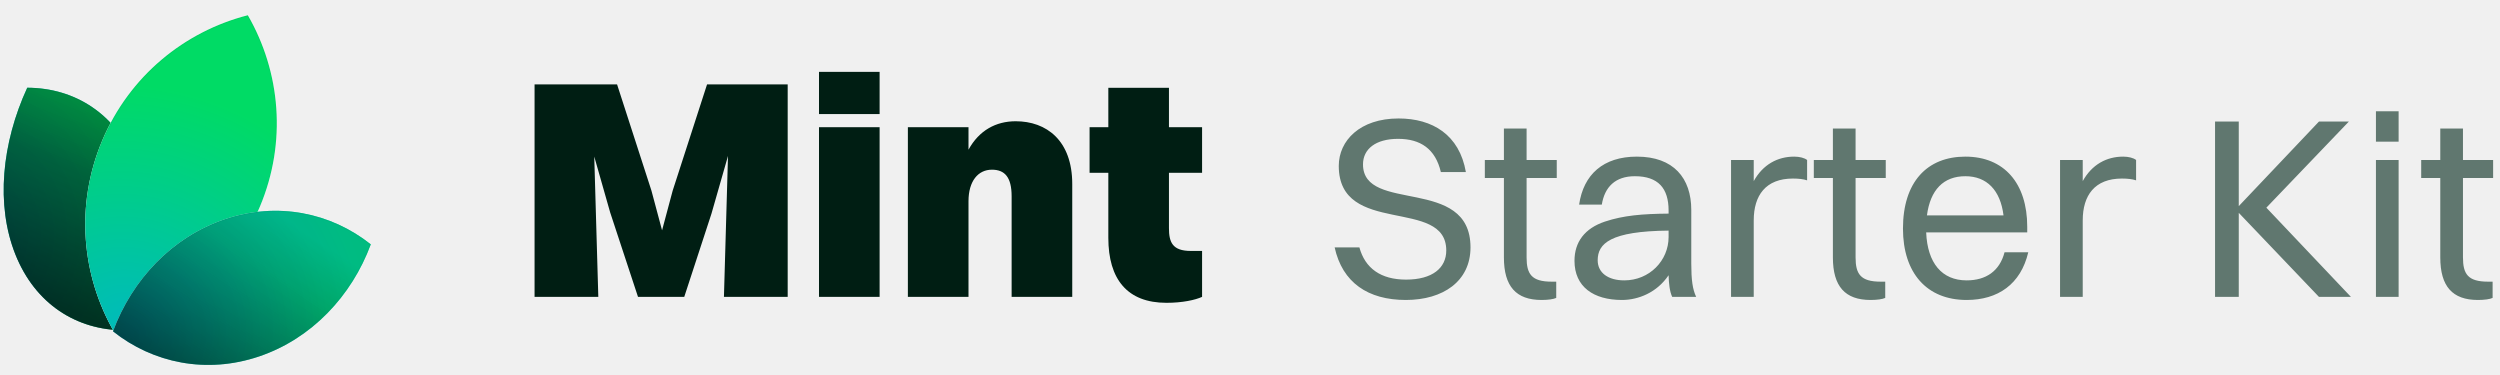
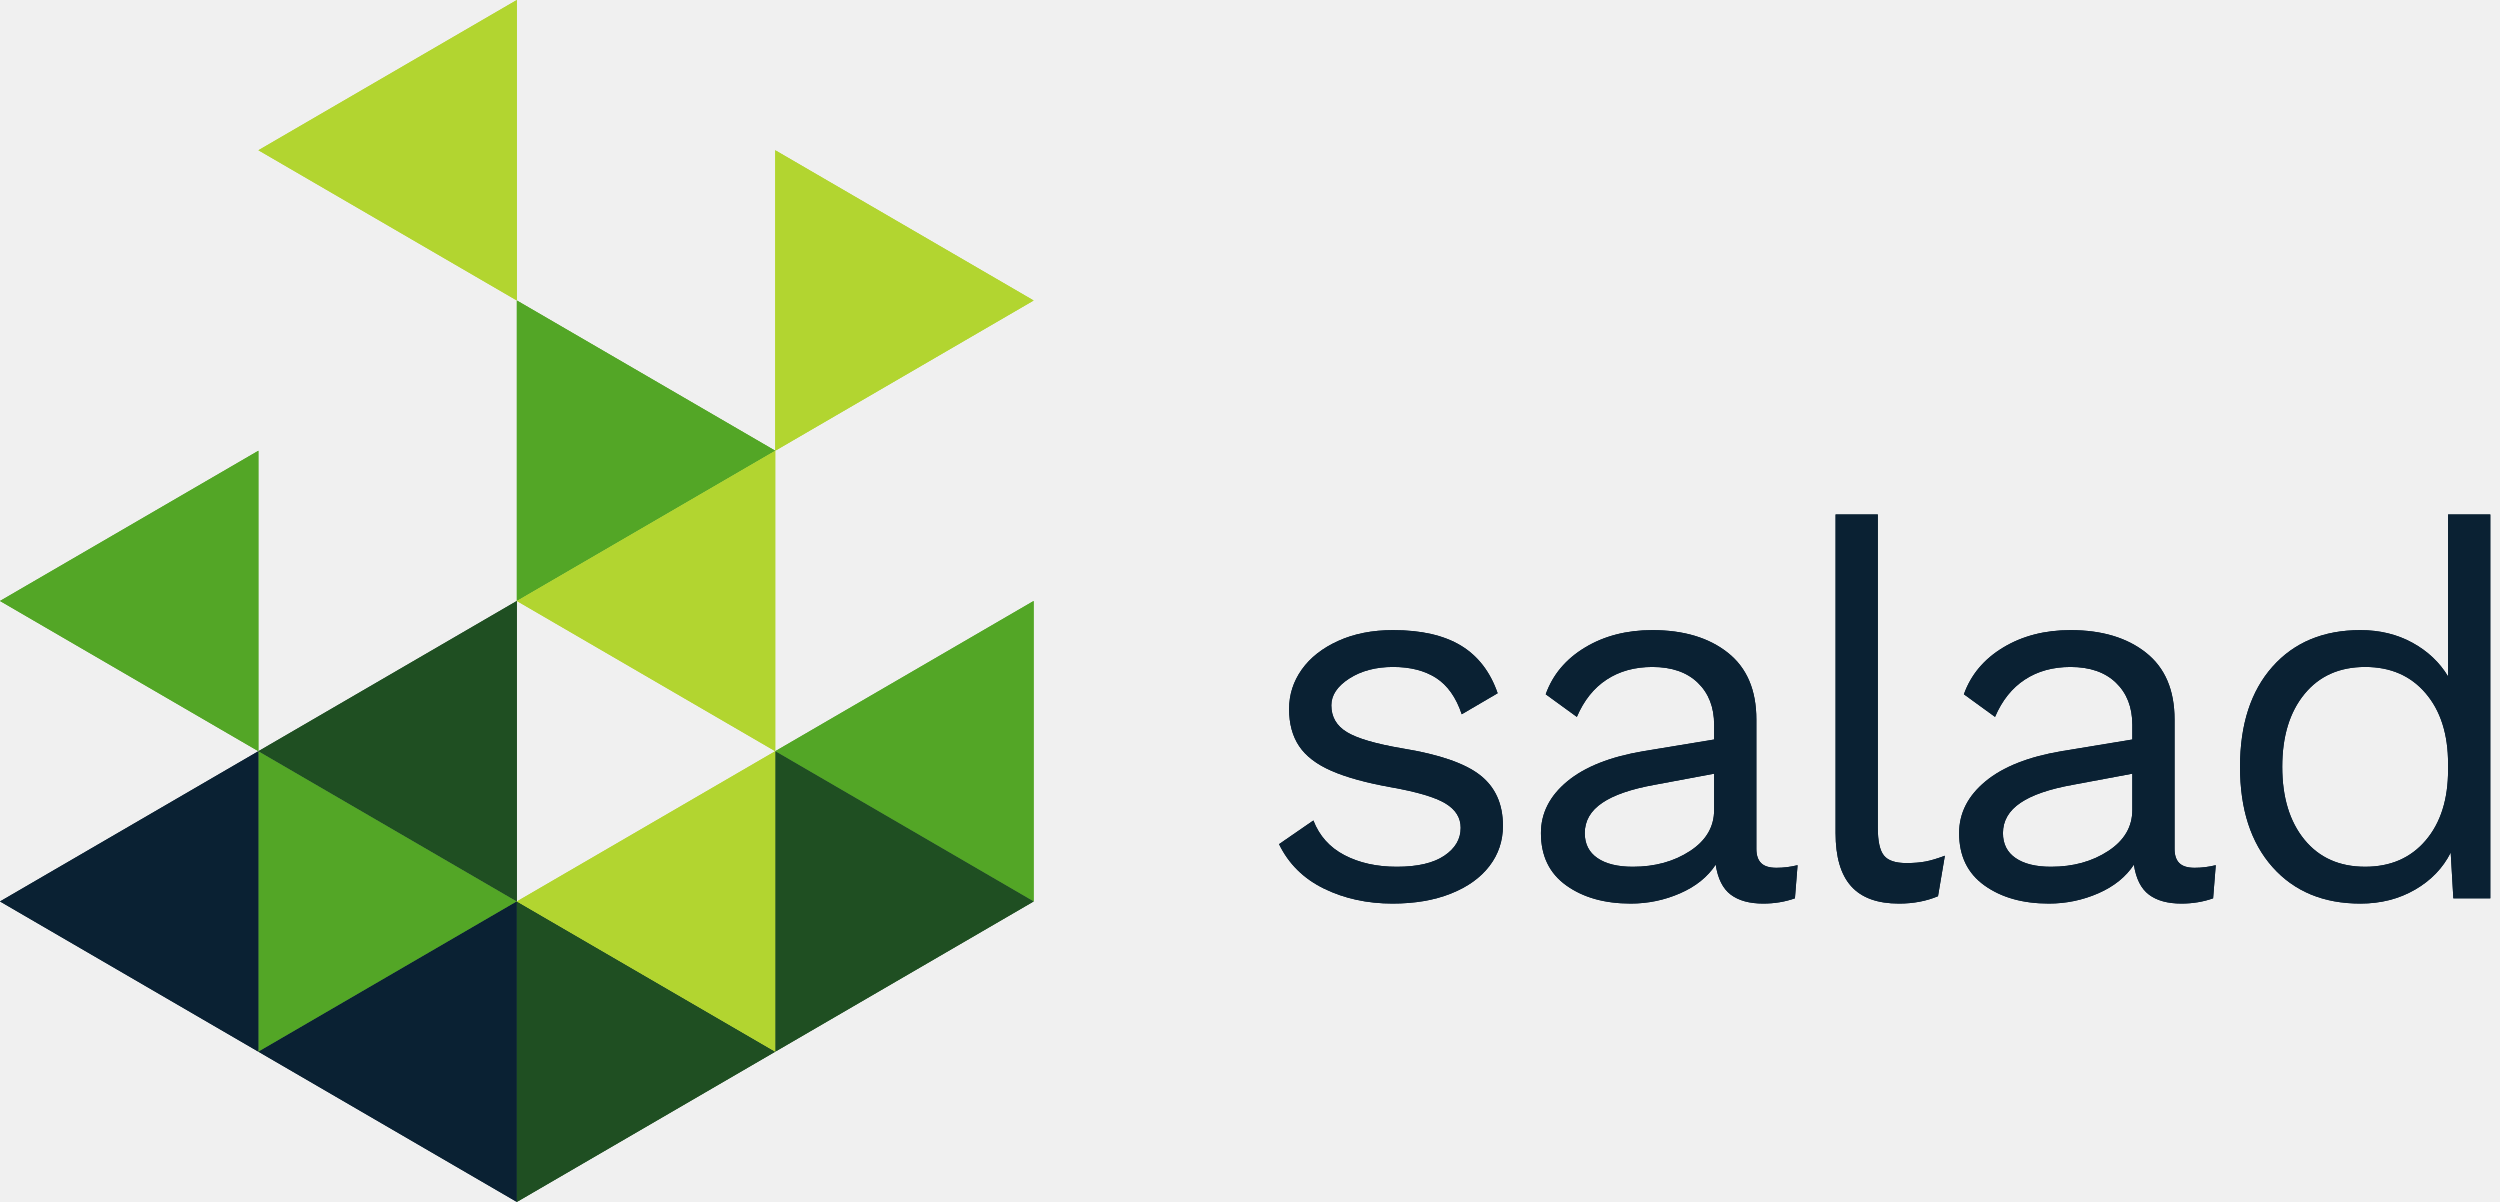
- <svg xmlns="http://www.w3.org/2000/svg" width="160" height="24" viewBox="0 0 160 24" fill="none">
-   <path d="M7.953 21.139C4.896 21.13 2.255 19.458 0.987 16.29C-0.28 13.121 0.109 9.163 1.744 5.615C4.801 5.624 7.442 7.296 8.71 10.465C9.977 13.633 9.588 17.591 7.953 21.139Z" fill="white" />
-   <path d="M7.953 21.139C4.896 21.13 2.255 19.458 0.987 16.29C-0.28 13.121 0.109 9.163 1.744 5.615C4.801 5.624 7.442 7.296 8.71 10.465C9.977 13.633 9.588 17.591 7.953 21.139Z" fill="url(#paint0_radial_115_86)" />
-   <path d="M7.953 21.139C4.896 21.13 2.255 19.458 0.987 16.29C-0.28 13.121 0.109 9.163 1.744 5.615C4.801 5.624 7.442 7.296 8.71 10.465C9.977 13.633 9.588 17.591 7.953 21.139Z" fill="black" fill-opacity="0.5" style="mix-blend-mode:hard-light" />
-   <path d="M7.953 21.139C4.896 21.13 2.255 19.458 0.987 16.29C-0.28 13.121 0.109 9.163 1.744 5.615C4.801 5.624 7.442 7.296 8.71 10.465C9.977 13.633 9.588 17.591 7.953 21.139Z" fill="url(#paint1_linear_115_86)" fill-opacity="0.5" style="mix-blend-mode:hard-light" />
-   <path d="M7.935 21.111C4.897 21.096 2.274 19.431 1.013 16.279C-0.248 13.124 0.136 9.182 1.762 5.643C4.8 5.659 7.423 7.324 8.684 10.476C9.945 13.63 9.561 17.572 7.935 21.111Z" stroke="url(#paint2_linear_115_86)" stroke-opacity="0.05" stroke-width="0.056" />
-   <path d="M7.31 21.257C11.354 20.221 14.884 17.375 16.628 13.236C18.373 9.097 17.945 4.587 15.86 0.976C11.816 2.012 8.287 4.858 6.542 8.998C4.797 13.137 5.225 17.646 7.31 21.257Z" fill="white" />
-   <path d="M7.31 21.257C11.354 20.221 14.884 17.375 16.628 13.236C18.373 9.097 17.945 4.587 15.86 0.976C11.816 2.012 8.287 4.858 6.542 8.998C4.797 13.137 5.225 17.646 7.31 21.257Z" fill="url(#paint3_radial_115_86)" />
-   <path d="M16.602 13.225C14.864 17.349 11.351 20.187 7.324 21.225C5.253 17.624 4.829 13.132 6.568 9.009C8.306 4.885 11.819 2.047 15.846 1.009C17.918 4.61 18.341 9.101 16.602 13.225Z" stroke="url(#paint4_linear_115_86)" stroke-opacity="0.05" stroke-width="0.056" />
-   <path d="M7.234 21.207C9.789 23.237 13.21 23.951 16.577 22.814C19.944 21.677 22.506 18.945 23.73 15.638C21.175 13.608 17.754 12.894 14.387 14.031C11.02 15.168 8.458 17.901 7.234 21.207Z" fill="white" />
-   <path d="M7.234 21.207C9.789 23.237 13.21 23.951 16.577 22.814C19.944 21.677 22.506 18.945 23.73 15.638C21.175 13.608 17.754 12.894 14.387 14.031C11.02 15.168 8.458 17.901 7.234 21.207Z" fill="url(#paint5_radial_115_86)" />
-   <path d="M7.234 21.207C9.789 23.237 13.21 23.951 16.577 22.814C19.944 21.677 22.506 18.945 23.73 15.638C21.175 13.608 17.754 12.894 14.387 14.031C11.02 15.168 8.458 17.901 7.234 21.207Z" fill="black" fill-opacity="0.2" style="mix-blend-mode:hard-light" />
-   <path d="M7.234 21.207C9.789 23.237 13.21 23.951 16.577 22.814C19.944 21.677 22.506 18.945 23.73 15.638C21.175 13.608 17.754 12.894 14.387 14.031C11.02 15.168 8.458 17.901 7.234 21.207Z" fill="url(#paint6_linear_115_86)" fill-opacity="0.5" style="mix-blend-mode:hard-light" />
-   <path d="M16.568 22.787C13.218 23.918 9.814 23.212 7.267 21.198C8.492 17.907 11.044 15.189 14.396 14.058C17.747 12.927 21.15 13.633 23.697 15.648C22.472 18.938 19.92 21.656 16.568 22.787Z" stroke="url(#paint7_linear_115_86)" stroke-opacity="0.05" stroke-width="0.056" />
-   <path d="M34.212 19V5.4H39.492L41.692 12.2L42.372 14.74L43.052 12.2L45.252 5.4H50.412V19H46.332L46.592 9.98L45.532 13.68L43.792 19H40.832L39.052 13.6L38.032 10.02L38.292 19H34.212ZM52.416 7.3V4.6H56.295V7.3H52.416ZM52.416 19V8.14H56.295V19H52.416ZM58.104 19V8.14H61.984V9.58C62.664 8.34 63.744 7.76 65.004 7.76C66.964 7.76 68.624 8.98 68.624 11.78V19H64.744V12.56C64.744 11.34 64.304 10.86 63.484 10.86C62.604 10.86 61.984 11.58 61.984 12.88V19H58.104ZM70.933 15.22V11.06H69.733V8.14H70.933V5.62H74.813V8.14H76.933V11.06H74.813V14.6C74.813 15.5 75.033 16.06 76.213 16.06H76.933V19C76.493 19.2 75.673 19.38 74.653 19.38C72.153 19.38 70.933 17.88 70.933 15.22Z" fill="#001E13" />
-   <path d="M87.232 10.519C87.232 13.687 94.112 11.229 94.112 15.832C94.112 17.994 92.364 19.198 89.971 19.198C87.562 19.198 85.912 18.093 85.417 15.832H87.001C87.364 17.169 88.371 17.895 89.987 17.895C91.671 17.895 92.561 17.152 92.561 16.03C92.561 12.598 85.681 15.155 85.681 10.618C85.681 9.001 87.034 7.582 89.509 7.582C91.671 7.582 93.403 8.621 93.816 11.014H92.215C91.868 9.529 90.912 8.886 89.476 8.886C88.057 8.886 87.232 9.529 87.232 10.519ZM96.25 16.476V11.393H95.029V10.239H96.25V8.226H97.702V10.239H99.632V11.393H97.702V16.476C97.702 17.532 98.015 18.026 99.302 18.026H99.599V19.066C99.434 19.148 99.071 19.198 98.659 19.198C97.025 19.198 96.25 18.323 96.25 16.476ZM102.516 13.093H101.064C101.345 11.162 102.615 10.024 104.76 10.024C107.103 10.024 108.242 11.393 108.242 13.44V16.888C108.242 17.895 108.324 18.521 108.555 19H107.021C106.856 18.654 106.806 18.142 106.79 17.614C106.047 18.72 104.859 19.198 103.803 19.198C101.988 19.198 100.767 18.357 100.767 16.69C100.767 15.486 101.427 14.611 102.714 14.182C103.902 13.786 105.107 13.687 106.79 13.671V13.473C106.79 12.053 106.13 11.278 104.628 11.278C103.374 11.278 102.698 11.971 102.516 13.093ZM102.252 16.657C102.252 17.465 102.929 17.944 103.952 17.944C105.569 17.944 106.79 16.674 106.79 15.172V14.759C103.061 14.793 102.252 15.585 102.252 16.657ZM110.787 19V10.239H112.239V11.591C112.833 10.519 113.774 10.024 114.83 10.024C115.176 10.024 115.49 10.107 115.655 10.239V11.542C115.407 11.46 115.094 11.427 114.747 11.427C112.998 11.427 112.239 12.515 112.239 14.1V19H110.787ZM117.305 16.476V11.393H116.084V10.239H117.305V8.226H118.757V10.239H120.688V11.393H118.757V16.476C118.757 17.532 119.071 18.026 120.358 18.026H120.655V19.066C120.49 19.148 120.127 19.198 119.714 19.198C118.081 19.198 117.305 18.323 117.305 16.476ZM129.809 16.145C129.33 18.192 127.862 19.198 125.865 19.198C123.324 19.198 121.79 17.482 121.79 14.627C121.79 11.658 123.324 10.024 125.783 10.024C128.258 10.024 129.743 11.723 129.743 14.512V14.875H123.275C123.357 16.838 124.281 17.944 125.865 17.944C127.103 17.944 127.977 17.35 128.291 16.145H129.809ZM125.783 11.278C124.38 11.278 123.539 12.152 123.324 13.786H128.225C128.027 12.169 127.152 11.278 125.783 11.278ZM131.843 19V10.239H133.295V11.591C133.889 10.519 134.829 10.024 135.885 10.024C136.232 10.024 136.545 10.107 136.71 10.239V11.542C136.463 11.46 136.149 11.427 135.803 11.427C134.054 11.427 133.295 12.515 133.295 14.1V19H131.843ZM141.763 19V7.78H143.281V13.192L148.413 7.78H150.327L145.047 13.291L150.459 19H148.413L143.281 13.621V19H141.763ZM152.06 9.067V7.12H153.512V9.067H152.06ZM152.06 19V10.239H153.512V19H152.06ZM156.178 16.476V11.393H154.957V10.239H156.178V8.226H157.63V10.239H159.56V11.393H157.63V16.476C157.63 17.532 157.943 18.026 159.23 18.026H159.527V19.066C159.362 19.148 158.999 19.198 158.587 19.198C156.953 19.198 156.178 18.323 156.178 16.476Z" fill="#002719" fill-opacity="0.6" />
-   <defs>
-     <radialGradient id="paint0_radial_115_86" cx="0" cy="0" r="1" gradientUnits="userSpaceOnUse" gradientTransform="translate(-3.00503 15.023) rotate(-10.029) scale(17.9572 17.784)">
-       <stop stop-color="#00B0BB" />
-       <stop offset="1" stop-color="#00DB65" />
-     </radialGradient>
-     <linearGradient id="paint1_linear_115_86" x1="7.39" y1="4.813" x2="1.63" y2="18.689" gradientUnits="userSpaceOnUse">
-       <stop stop-color="#18E299" />
-       <stop offset="1" />
-     </linearGradient>
-     <linearGradient id="paint2_linear_115_86" x1="7.948" y1="8.016" x2="1.761" y2="18.746" gradientUnits="userSpaceOnUse">
-       <stop />
-       <stop offset="1" stop-opacity="0" />
-     </linearGradient>
-     <radialGradient id="paint3_radial_115_86" cx="0" cy="0" r="1" gradientUnits="userSpaceOnUse" gradientTransform="translate(8.11404 20.8822) rotate(-75.7542) scale(21.6246 23.7772)">
-       <stop stop-color="#00BBBB" />
-       <stop offset="0.713" stop-color="#00DB65" />
-     </radialGradient>
-     <linearGradient id="paint4_linear_115_86" x1="7.602" y1="5.871" x2="15.556" y2="16.372" gradientUnits="userSpaceOnUse">
-       <stop />
-       <stop offset="1" stop-opacity="0" />
-     </linearGradient>
-     <radialGradient id="paint5_radial_115_86" cx="0" cy="0" r="1" gradientUnits="userSpaceOnUse" gradientTransform="translate(7.84537 21.5181) rotate(-20.3525) scale(18.5603 17.32)">
-       <stop stop-color="#00B0BB" />
-       <stop offset="1" stop-color="#00DB65" />
-     </radialGradient>
-     <linearGradient id="paint6_linear_115_86" x1="16.808" y1="13.007" x2="10.041" y2="22.994" gradientUnits="userSpaceOnUse">
-       <stop stop-color="#00B1BC" />
-       <stop offset="1" />
-     </linearGradient>
-     <linearGradient id="paint7_linear_115_86" x1="16.808" y1="13.007" x2="14.169" y2="23.841" gradientUnits="userSpaceOnUse">
-       <stop />
-       <stop offset="1" stop-opacity="0" />
-     </linearGradient>
-   </defs>
+ <svg xmlns="http://www.w3.org/2000/svg" width="208" height="100" viewBox="0 0 208 100" fill="none">
+   <path fill-rule="evenodd" clip-rule="evenodd" d="M110.151 73.93C108.452 73.098 107.209 71.866 106.417 70.233L109.273 68.264C109.77 69.548 110.634 70.51 111.864 71.152C113.095 71.793 114.544 72.115 116.215 72.115C117.941 72.115 119.259 71.808 120.168 71.195C121.076 70.583 121.529 69.811 121.529 68.876C121.529 68.032 121.105 67.354 120.256 66.843C119.405 66.332 117.912 65.887 115.774 65.508C113.666 65.131 111.997 64.67 110.767 64.129C109.536 63.59 108.642 62.905 108.086 62.074C107.53 61.243 107.253 60.215 107.253 58.99C107.253 57.794 107.603 56.7 108.306 55.708C109.01 54.717 110.02 53.923 111.337 53.325C112.655 52.726 114.178 52.426 115.906 52.426C118.249 52.426 120.131 52.857 121.552 53.716C122.972 54.578 123.99 55.899 124.604 57.677L121.617 59.426C121.149 58.027 120.438 57.022 119.487 56.407C118.535 55.795 117.341 55.49 115.906 55.49C114.471 55.49 113.256 55.811 112.261 56.451C111.264 57.095 110.767 57.838 110.767 58.683C110.767 59.646 111.198 60.389 112.063 60.914C112.926 61.439 114.471 61.892 116.698 62.27C119.742 62.767 121.896 63.51 123.156 64.502C124.413 65.493 125.044 66.893 125.044 68.702C125.044 69.956 124.671 71.072 123.924 72.049C123.177 73.026 122.108 73.792 120.717 74.345C119.326 74.9 117.708 75.176 115.862 75.176C113.754 75.176 111.85 74.762 110.151 73.93Z" fill="#0A2133" />
+   <path fill-rule="evenodd" clip-rule="evenodd" d="M140.617 70.801C141.949 69.927 142.616 68.789 142.616 67.389V64.37L137.695 65.289C135.734 65.64 134.269 66.141 133.302 66.8C132.337 67.455 131.853 68.293 131.853 69.314C131.853 70.219 132.204 70.911 132.907 71.392C133.611 71.874 134.591 72.115 135.851 72.115C137.695 72.115 139.284 71.676 140.617 70.801ZM149.558 71.984L149.338 74.739C148.518 75.03 147.638 75.176 146.701 75.176C145.56 75.176 144.659 74.929 143.999 74.433C143.341 73.937 142.923 73.107 142.747 71.94C142.073 72.96 141.084 73.756 139.782 74.324C138.479 74.892 137.11 75.176 135.675 75.176C133.507 75.176 131.721 74.675 130.315 73.668C128.909 72.662 128.206 71.211 128.206 69.314C128.206 67.652 128.939 66.215 130.403 65.005C131.867 63.794 133.99 62.956 136.773 62.49L142.616 61.527V60.301C142.616 58.843 142.162 57.677 141.254 56.801C140.346 55.926 139.086 55.491 137.476 55.491C136.011 55.491 134.745 55.839 133.676 56.54C132.606 57.24 131.78 58.276 131.194 59.646L128.603 57.764C129.187 56.132 130.278 54.833 131.875 53.87C133.471 52.908 135.337 52.426 137.476 52.426C140.082 52.426 142.176 53.054 143.758 54.308C145.34 55.562 146.13 57.414 146.13 59.864V70.627C146.13 71.152 146.262 71.546 146.526 71.808C146.789 72.071 147.213 72.201 147.8 72.201C148.385 72.201 148.97 72.13 149.558 71.984Z" fill="#0A2133" />
+   <path fill-rule="evenodd" clip-rule="evenodd" d="M156.234 68.876C156.234 69.985 156.402 70.751 156.739 71.174C157.075 71.597 157.698 71.807 158.606 71.807C159.222 71.807 159.756 71.764 160.21 71.677C160.663 71.59 161.198 71.429 161.813 71.196L161.242 74.564C160.276 74.972 159.192 75.177 157.991 75.177C156.205 75.177 154.879 74.696 154.015 73.732C153.152 72.77 152.72 71.298 152.72 69.314V42.802H156.234V68.876Z" fill="#0A2133" />
+   <path fill-rule="evenodd" clip-rule="evenodd" d="M175.41 70.801C176.742 69.927 177.409 68.789 177.409 67.389V64.37L172.488 65.289C170.527 65.64 169.062 66.141 168.095 66.8C167.13 67.455 166.646 68.293 166.646 69.314C166.646 70.219 166.997 70.911 167.7 71.392C168.404 71.874 169.384 72.115 170.644 72.115C172.488 72.115 174.077 71.676 175.41 70.801ZM184.351 71.984L184.131 74.739C183.311 75.03 182.431 75.176 181.494 75.176C180.353 75.176 179.452 74.929 178.792 74.433C178.134 73.937 177.716 73.107 177.54 71.94C176.866 72.96 175.877 73.756 174.575 74.324C173.272 74.892 171.903 75.176 170.468 75.176C168.3 75.176 166.514 74.675 165.108 73.668C163.702 72.662 162.999 71.211 162.999 69.314C162.999 67.652 163.732 66.215 165.196 65.005C166.66 63.794 168.783 62.956 171.566 62.49L177.409 61.527V60.301C177.409 58.843 176.955 57.677 176.047 56.801C175.139 55.926 173.879 55.491 172.269 55.491C170.804 55.491 169.538 55.839 168.469 56.54C167.399 57.24 166.573 58.276 165.987 59.646L163.396 57.764C163.98 56.132 165.071 54.833 166.668 53.87C168.264 52.908 170.13 52.426 172.269 52.426C174.875 52.426 176.969 53.054 178.551 54.308C180.133 55.562 180.923 57.414 180.923 59.864V70.627C180.923 71.152 181.055 71.546 181.319 71.808C181.582 72.071 182.006 72.201 182.593 72.201C183.178 72.201 183.763 72.13 184.351 71.984Z" fill="#0A2133" />
+   <path fill-rule="evenodd" clip-rule="evenodd" d="M201.812 69.928C203.057 68.468 203.679 66.515 203.679 64.065V63.54C203.679 61.09 203.057 59.135 201.812 57.677C200.567 56.219 198.89 55.49 196.783 55.49C194.644 55.49 192.96 56.24 191.73 57.744C190.5 59.245 189.884 61.264 189.884 63.802C189.884 66.338 190.5 68.36 191.73 69.862C192.96 71.364 194.644 72.114 196.783 72.114C198.89 72.114 200.567 71.386 201.812 69.928ZM207.194 42.802V74.739H204.118L203.898 70.934C203.254 72.217 202.266 73.245 200.934 74.017C199.6 74.789 198.085 75.177 196.386 75.177C193.312 75.177 190.873 74.163 189.072 72.138C187.271 70.109 186.37 67.331 186.37 63.802C186.37 60.273 187.271 57.495 189.072 55.468C190.873 53.441 193.312 52.426 196.386 52.426C197.996 52.426 199.44 52.777 200.714 53.476C201.988 54.177 202.977 55.11 203.679 56.277V42.802H207.194Z" fill="#0A2133" />
+   <path fill-rule="evenodd" clip-rule="evenodd" d="M64.499 37.501L85.999 25.001L64.499 12.501V37.501Z" fill="#B2D530" />
+   <path fill-rule="evenodd" clip-rule="evenodd" d="M21.5 62.5L43 75.001L21.5 87.5V62.5Z" fill="#53A626" />
+   <path fill-rule="evenodd" clip-rule="evenodd" d="M43 50L21.5 62.5L43 75V50Z" fill="#1F4F22" />
+   <path fill-rule="evenodd" clip-rule="evenodd" d="M21.5 87.501L42.999 100H42.999V75.001L21.5 87.501Z" fill="#0A2133" />
+   <path fill-rule="evenodd" clip-rule="evenodd" d="M0 75V75.001L21.499 87.5V62.5L0 75Z" fill="#0A2133" />
+   <path fill-rule="evenodd" clip-rule="evenodd" d="M64.499 62.501L85.999 75.001V50.001L64.499 62.501Z" fill="#53A626" />
+   <path fill-rule="evenodd" clip-rule="evenodd" d="M43 25L64.5 37.5L43 50V25Z" fill="#53A626" />
+   <path fill-rule="evenodd" clip-rule="evenodd" d="M0 50V50.001L21.499 62.501V37.501L0 50Z" fill="#53A626" />
+   <path fill-rule="evenodd" clip-rule="evenodd" d="M43 100H43.002L64.499 87.501L43 75V100Z" fill="#1F4F22" />
+   <path fill-rule="evenodd" clip-rule="evenodd" d="M64.499 87.5L85.999 75L64.499 62.5V87.5Z" fill="#1F4F22" />
+   <path fill-rule="evenodd" clip-rule="evenodd" d="M43 0L21.5 12.5L43 25V0Z" fill="#B2D530" />
+   <path fill-rule="evenodd" clip-rule="evenodd" d="M64.5 37.5L43 50L64.5 62.5V37.5Z" fill="#B2D530" />
+   <path fill-rule="evenodd" clip-rule="evenodd" d="M64.5 62.5L43 75.001L64.5 87.5V62.5Z" fill="#B2D530" />
+   <path fill-rule="evenodd" clip-rule="evenodd" d="M110.151 73.93C108.452 73.098 107.209 71.866 106.417 70.233L109.273 68.264C109.77 69.548 110.634 70.51 111.864 71.152C113.095 71.793 114.544 72.115 116.215 72.115C117.941 72.115 119.259 71.808 120.168 71.195C121.076 70.583 121.529 69.811 121.529 68.876C121.529 68.032 121.105 67.354 120.256 66.843C119.405 66.332 117.912 65.887 115.774 65.508C113.666 65.131 111.997 64.67 110.767 64.129C109.536 63.59 108.642 62.905 108.086 62.074C107.53 61.243 107.253 60.215 107.253 58.99C107.253 57.794 107.603 56.7 108.306 55.708C109.01 54.717 110.02 53.923 111.337 53.325C112.655 52.726 114.178 52.426 115.906 52.426C118.249 52.426 120.131 52.857 121.552 53.716C122.972 54.578 123.99 55.899 124.604 57.677L121.617 59.426C121.149 58.027 120.438 57.022 119.487 56.407C118.535 55.795 117.341 55.49 115.906 55.49C114.471 55.49 113.256 55.811 112.261 56.451C111.264 57.095 110.767 57.838 110.767 58.683C110.767 59.646 111.198 60.389 112.063 60.914C112.926 61.439 114.471 61.892 116.698 62.27C119.742 62.767 121.896 63.51 123.156 64.502C124.413 65.493 125.044 66.893 125.044 68.702C125.044 69.956 124.671 71.072 123.924 72.049C123.177 73.026 122.108 73.792 120.717 74.345C119.326 74.9 117.708 75.176 115.862 75.176C113.754 75.176 111.85 74.762 110.151 73.93Z" fill="#0A2133" />
+   <path fill-rule="evenodd" clip-rule="evenodd" d="M140.617 70.801C141.949 69.927 142.616 68.789 142.616 67.389V64.37L137.695 65.289C135.734 65.64 134.269 66.141 133.302 66.8C132.337 67.455 131.853 68.293 131.853 69.314C131.853 70.219 132.204 70.911 132.907 71.392C133.611 71.874 134.591 72.115 135.851 72.115C137.695 72.115 139.284 71.676 140.617 70.801ZM149.558 71.984L149.338 74.739C148.518 75.03 147.638 75.176 146.701 75.176C145.56 75.176 144.659 74.929 143.999 74.433C143.341 73.937 142.923 73.107 142.747 71.94C142.073 72.96 141.084 73.756 139.782 74.324C138.479 74.892 137.11 75.176 135.675 75.176C133.507 75.176 131.721 74.675 130.315 73.668C128.909 72.662 128.206 71.211 128.206 69.314C128.206 67.652 128.939 66.215 130.403 65.005C131.867 63.794 133.99 62.956 136.773 62.49L142.616 61.527V60.301C142.616 58.843 142.162 57.677 141.254 56.801C140.346 55.926 139.086 55.491 137.476 55.491C136.011 55.491 134.745 55.839 133.676 56.54C132.606 57.24 131.78 58.276 131.194 59.646L128.603 57.764C129.187 56.132 130.278 54.833 131.875 53.87C133.471 52.908 135.337 52.426 137.476 52.426C140.082 52.426 142.176 53.054 143.758 54.308C145.34 55.562 146.13 57.414 146.13 59.864V70.627C146.13 71.152 146.262 71.546 146.526 71.808C146.789 72.071 147.213 72.201 147.8 72.201C148.385 72.201 148.97 72.13 149.558 71.984Z" fill="#0A2133" />
+   <path fill-rule="evenodd" clip-rule="evenodd" d="M156.234 68.876C156.234 69.985 156.402 70.751 156.739 71.174C157.075 71.597 157.698 71.807 158.606 71.807C159.222 71.807 159.756 71.764 160.21 71.677C160.663 71.59 161.198 71.429 161.813 71.196L161.242 74.564C160.276 74.972 159.192 75.177 157.991 75.177C156.205 75.177 154.879 74.696 154.015 73.732C153.152 72.77 152.72 71.298 152.72 69.314V42.802H156.234V68.876Z" fill="#0A2133" />
+   <path fill-rule="evenodd" clip-rule="evenodd" d="M175.41 70.801C176.742 69.927 177.409 68.789 177.409 67.389V64.37L172.488 65.289C170.527 65.64 169.062 66.141 168.095 66.8C167.13 67.455 166.646 68.293 166.646 69.314C166.646 70.219 166.997 70.911 167.7 71.392C168.404 71.874 169.384 72.115 170.644 72.115C172.488 72.115 174.077 71.676 175.41 70.801ZM184.351 71.984L184.131 74.739C183.311 75.03 182.431 75.176 181.494 75.176C180.353 75.176 179.452 74.929 178.792 74.433C178.134 73.937 177.716 73.107 177.54 71.94C176.866 72.96 175.877 73.756 174.575 74.324C173.272 74.892 171.903 75.176 170.468 75.176C168.3 75.176 166.514 74.675 165.108 73.668C163.702 72.662 162.999 71.211 162.999 69.314C162.999 67.652 163.732 66.215 165.196 65.005C166.66 63.794 168.783 62.956 171.566 62.49L177.409 61.527V60.301C177.409 58.843 176.955 57.677 176.047 56.801C175.139 55.926 173.879 55.491 172.269 55.491C170.804 55.491 169.538 55.839 168.469 56.54C167.399 57.24 166.573 58.276 165.987 59.646L163.396 57.764C163.98 56.132 165.071 54.833 166.668 53.87C168.264 52.908 170.13 52.426 172.269 52.426C174.875 52.426 176.969 53.054 178.551 54.308C180.133 55.562 180.923 57.414 180.923 59.864V70.627C180.923 71.152 181.055 71.546 181.319 71.808C181.582 72.071 182.006 72.201 182.593 72.201C183.178 72.201 183.763 72.13 184.351 71.984Z" fill="#0A2133" />
+   <path fill-rule="evenodd" clip-rule="evenodd" d="M201.812 69.928C203.057 68.468 203.679 66.515 203.679 64.065V63.54C203.679 61.09 203.057 59.135 201.812 57.677C200.567 56.219 198.89 55.49 196.783 55.49C194.644 55.49 192.96 56.24 191.73 57.744C190.5 59.245 189.884 61.264 189.884 63.802C189.884 66.338 190.5 68.36 191.73 69.862C192.96 71.364 194.644 72.114 196.783 72.114C198.89 72.114 200.567 71.386 201.812 69.928ZM207.194 42.802V74.739H204.118L203.898 70.934C203.254 72.217 202.266 73.245 200.934 74.017C199.6 74.789 198.085 75.177 196.386 75.177C193.312 75.177 190.873 74.163 189.072 72.138C187.271 70.109 186.37 67.331 186.37 63.802C186.37 60.273 187.271 57.495 189.072 55.468C190.873 53.441 193.312 52.426 196.386 52.426C197.996 52.426 199.44 52.777 200.714 53.476C201.988 54.177 202.977 55.11 203.679 56.277V42.802H207.194Z" fill="#0A2133" />
+   <path fill-rule="evenodd" clip-rule="evenodd" d="M64.499 37.501L85.999 25.001L64.499 12.501V37.501Z" fill="#B2D530" />
+   <path fill-rule="evenodd" clip-rule="evenodd" d="M21.5 62.5L43 75.001L21.5 87.5V62.5Z" fill="#53A626" />
+   <path fill-rule="evenodd" clip-rule="evenodd" d="M43 50L21.5 62.5L43 75V50Z" fill="#1F4F22" />
+   <path fill-rule="evenodd" clip-rule="evenodd" d="M21.5 87.501L42.999 100H42.999V75.001L21.5 87.501Z" fill="#0A2133" />
+   <path fill-rule="evenodd" clip-rule="evenodd" d="M0 75V75.001L21.499 87.5V62.5L0 75Z" fill="#0A2133" />
+   <path fill-rule="evenodd" clip-rule="evenodd" d="M64.499 62.501L85.999 75.001V50.001L64.499 62.501Z" fill="#53A626" />
+   <path fill-rule="evenodd" clip-rule="evenodd" d="M43 25L64.5 37.5L43 50V25Z" fill="#53A626" />
+   <path fill-rule="evenodd" clip-rule="evenodd" d="M0 50V50.001L21.499 62.501V37.501L0 50Z" fill="#53A626" />
+   <path fill-rule="evenodd" clip-rule="evenodd" d="M43 100H43.002L64.499 87.501L43 75V100Z" fill="#1F4F22" />
+   <path fill-rule="evenodd" clip-rule="evenodd" d="M64.499 87.5L85.999 75L64.499 62.5V87.5Z" fill="#1F4F22" />
+   <path fill-rule="evenodd" clip-rule="evenodd" d="M43 0L21.5 12.5L43 25V0Z" fill="#B2D530" />
+   <path fill-rule="evenodd" clip-rule="evenodd" d="M64.5 37.5L43 50L64.5 62.5V37.5Z" fill="#B2D530" />
+   <path fill-rule="evenodd" clip-rule="evenodd" d="M64.5 62.5L43 75.001L64.5 87.5V62.5Z" fill="#B2D530" />
</svg>
